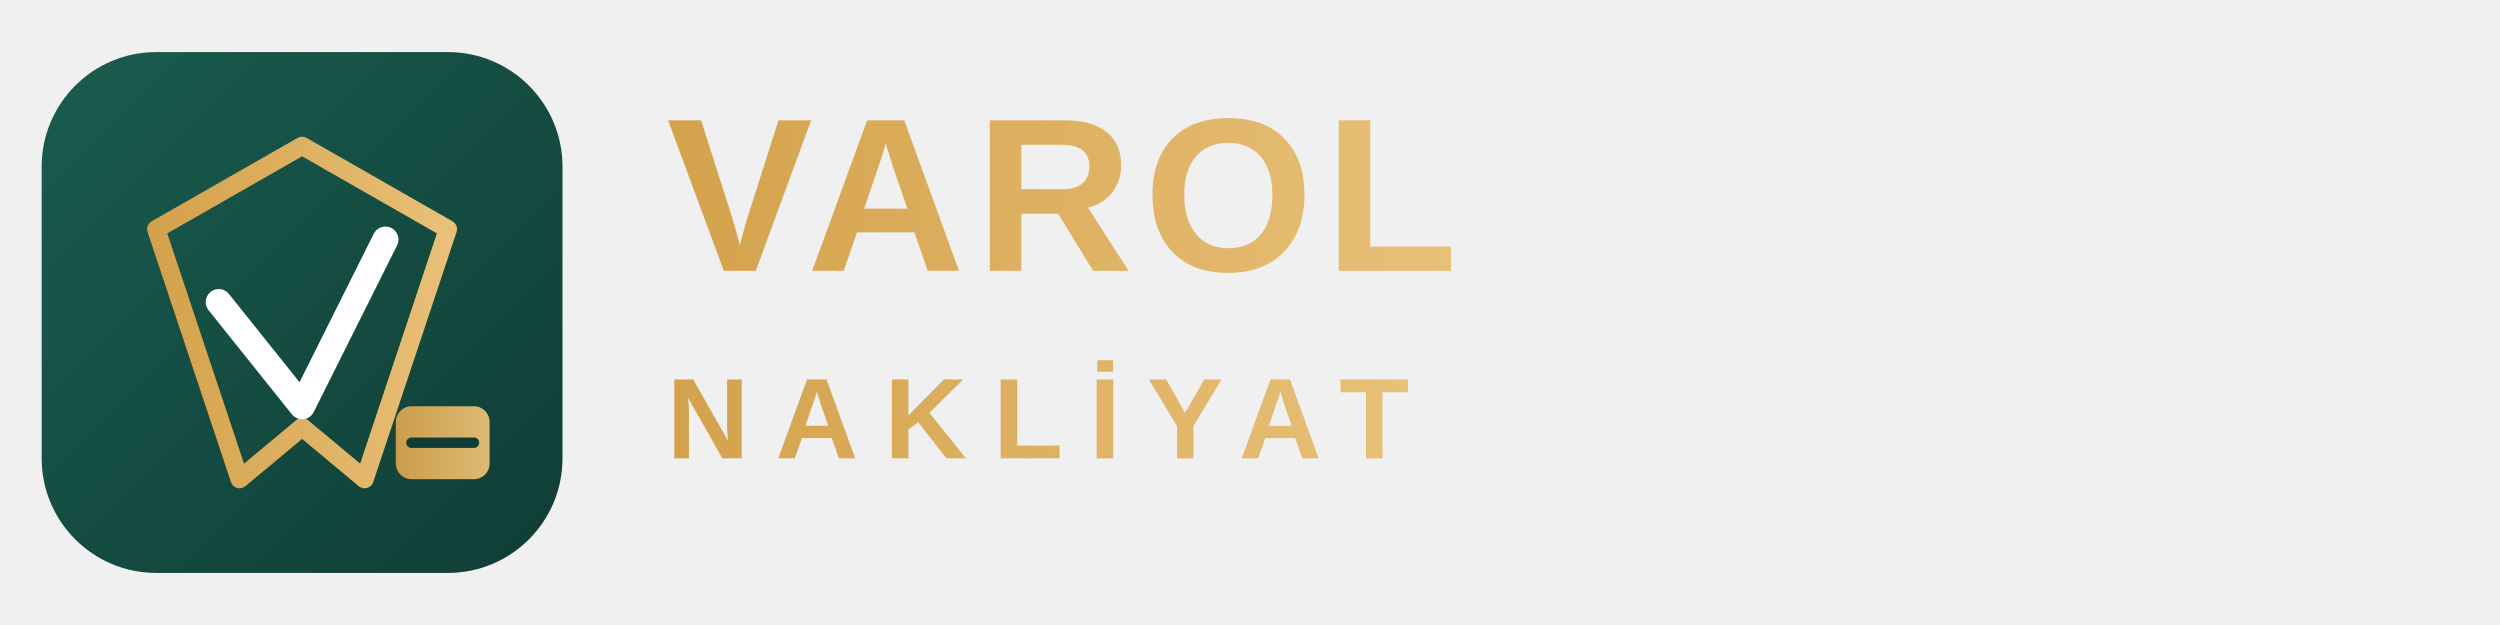
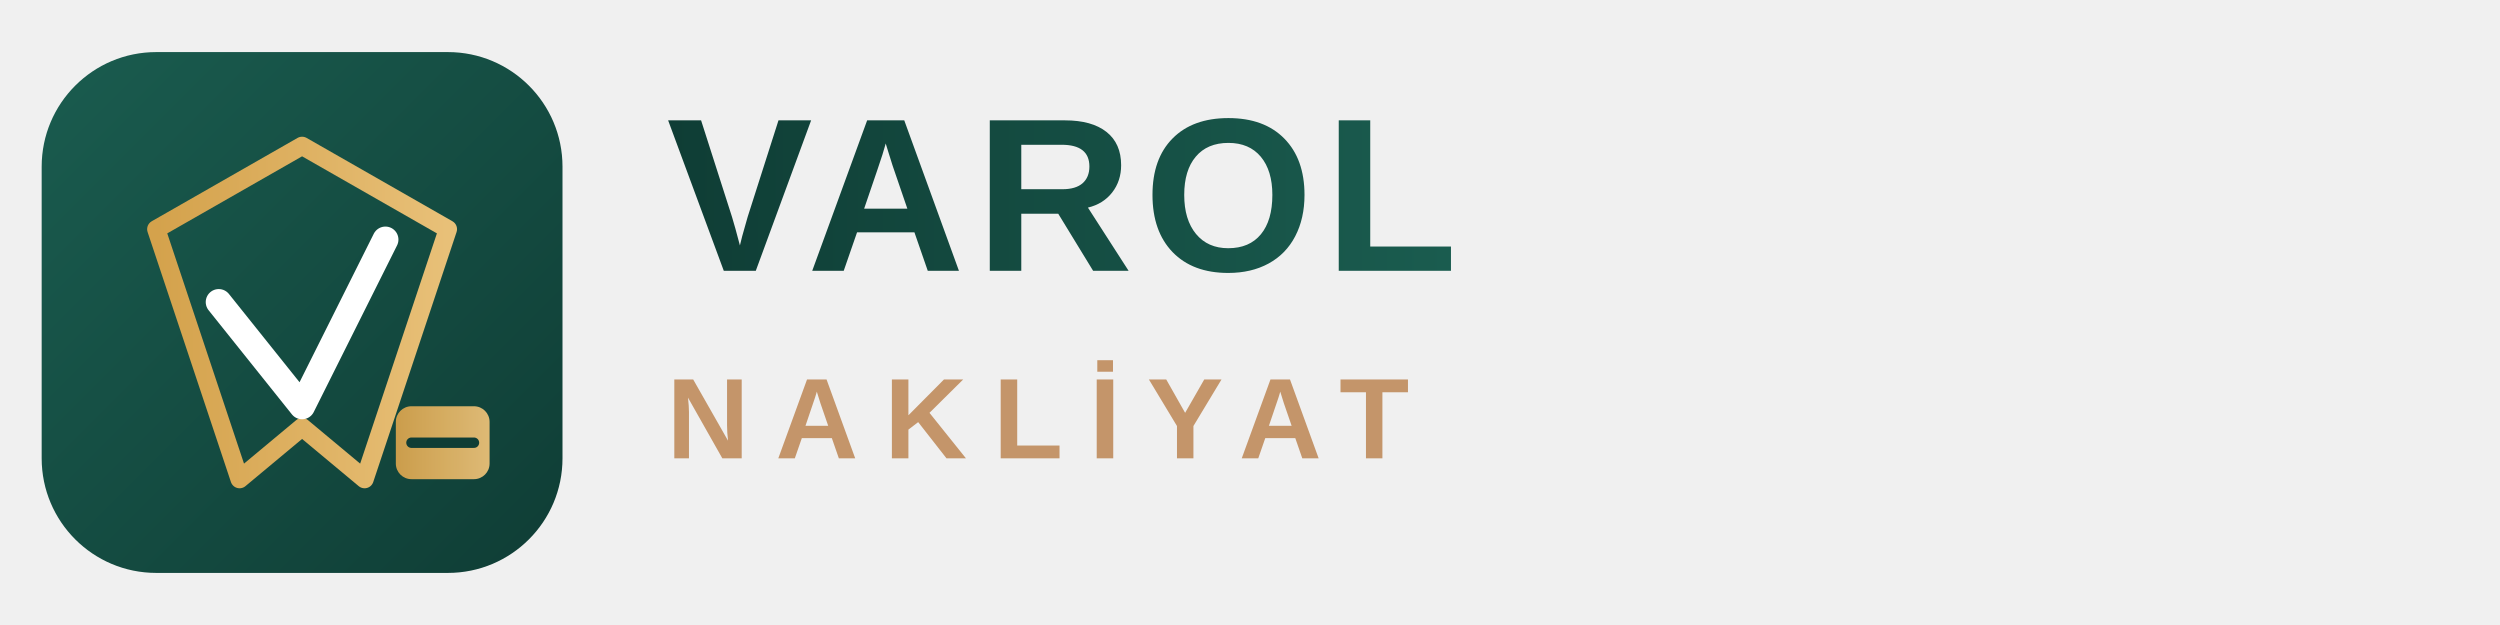
<svg xmlns="http://www.w3.org/2000/svg" viewBox="0 0 480 120" role="img" aria-label="Varol Nakliyat">
  <defs>
    <linearGradient id="markGrad" x1="0%" y1="0%" x2="100%" y2="100%">
      <stop offset="0%" stop-color="#1a5c4f" />
      <stop offset="100%" stop-color="#0f3d35" />
    </linearGradient>
    <linearGradient id="accentGrad" x1="0%" y1="0%" x2="100%" y2="0%">
      <stop offset="0%" stop-color="#d4a24c" />
      <stop offset="100%" stop-color="#e8c078" />
    </linearGradient>
+     <linearGradient id="textGrad" x1="0%" y1="0%" x2="100%" y2="0%">
+       <stop offset="0%" stop-color="#0f3d35" />
+       <stop offset="100%" stop-color="#1a5c4f" />
+     </linearGradient>
  </defs>
  <g transform="translate(8, 10)">
    <rect x="0" y="0" width="100" height="100" rx="22" fill="url(#markGrad)" />
    <path d="M50 18 L78 34 L62 82 L50 72 L38 82 L22 34 Z" fill="none" stroke="url(#accentGrad)" stroke-width="3.5" stroke-linejoin="round" />
    <path d="M34 48 L50 68 L66 36" fill="none" stroke="#ffffff" stroke-width="5" stroke-linecap="round" stroke-linejoin="round" />
    <rect x="68" y="68" width="18" height="14" rx="3" fill="url(#accentGrad)" opacity="0.95" />
    <path d="M71 75 H83" stroke="#0f3d35" stroke-width="2" stroke-linecap="round" />
  </g>
-   <text x="128" y="52" font-family="Arial, Helvetica, sans-serif" font-size="42" font-weight="700" letter-spacing="2" fill="url(#accentGrad)">VAROL</text>
-   <text x="128" y="88" font-family="Arial, Helvetica, sans-serif" font-size="22" font-weight="600" letter-spacing="5" fill="url(#accentGrad)">NAKLİYAT</text>
+   <text x="128" y="52" font-family="Arial, Helvetica, sans-serif" font-size="42" font-weight="700" letter-spacing="2" fill="url(#textGrad)">VAROL</text>
+   <text x="128" y="88" font-family="Arial, Helvetica, sans-serif" font-size="22" font-weight="600" letter-spacing="5" fill="#c4956a">NAKLİYAT</text>
  <line x1="128" y1="62" x2="468" y2="62" stroke="url(#accentGrad)" stroke-width="2" opacity="0.55" />
</svg>
